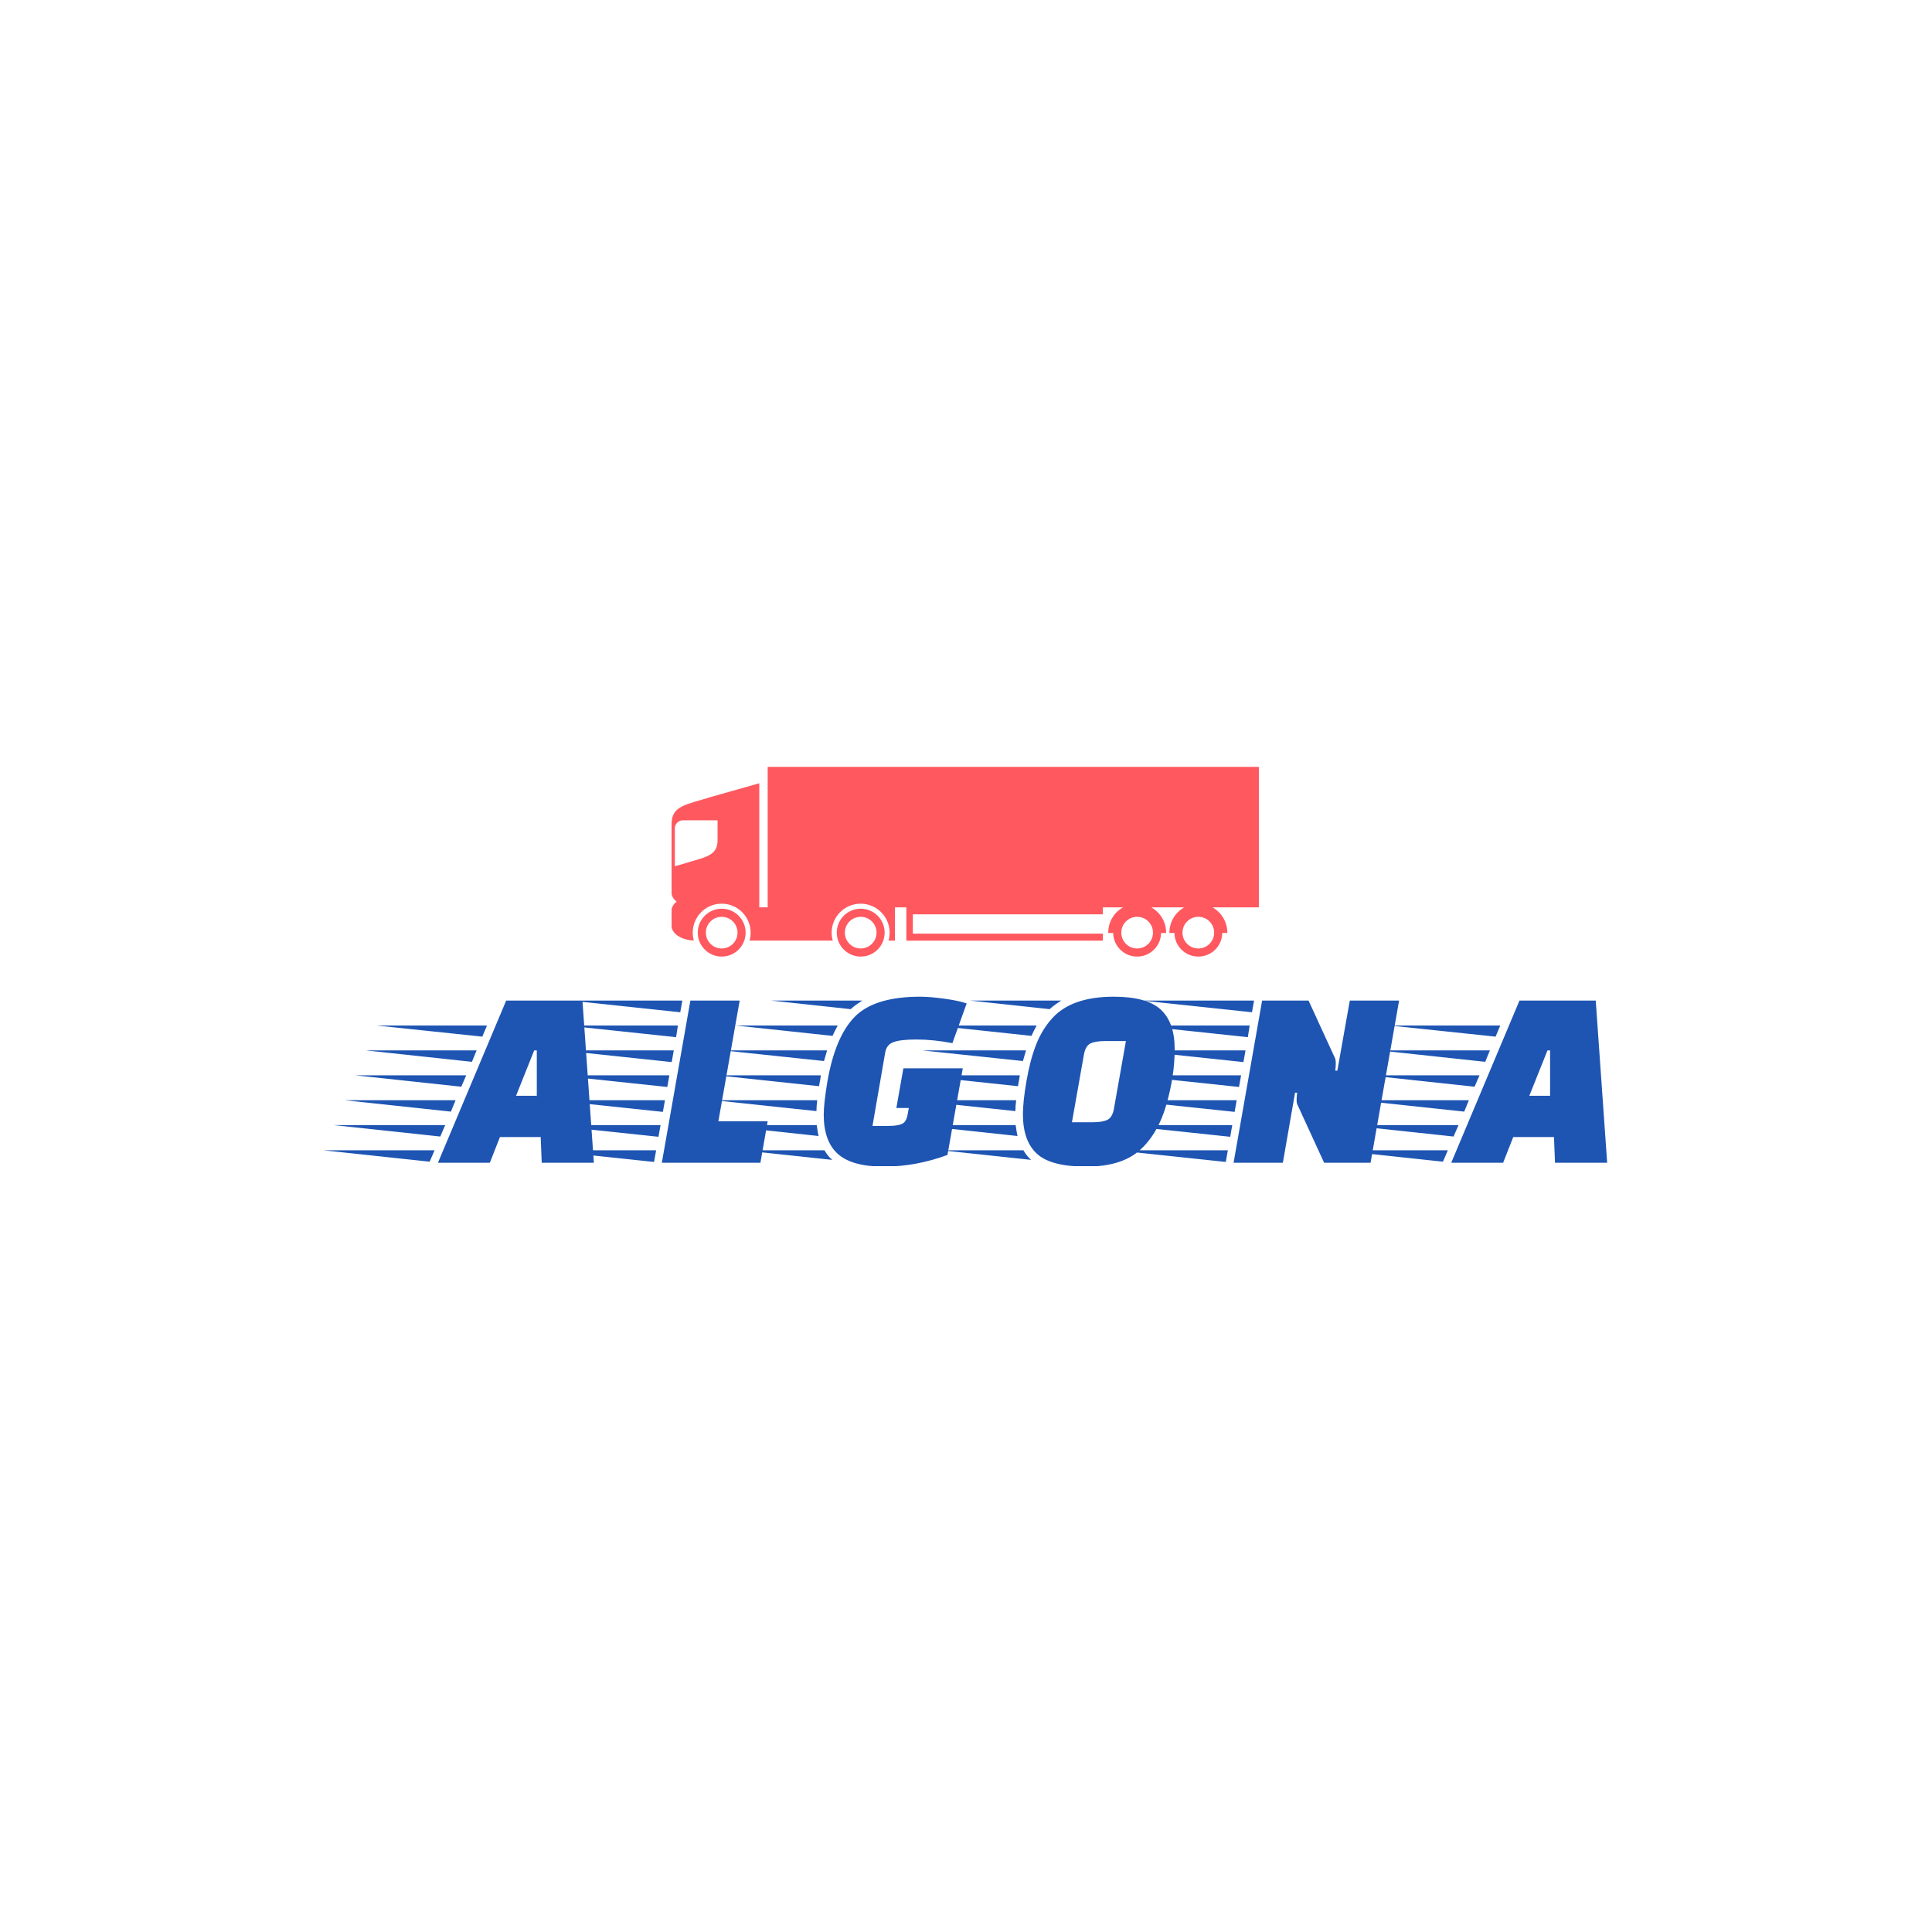
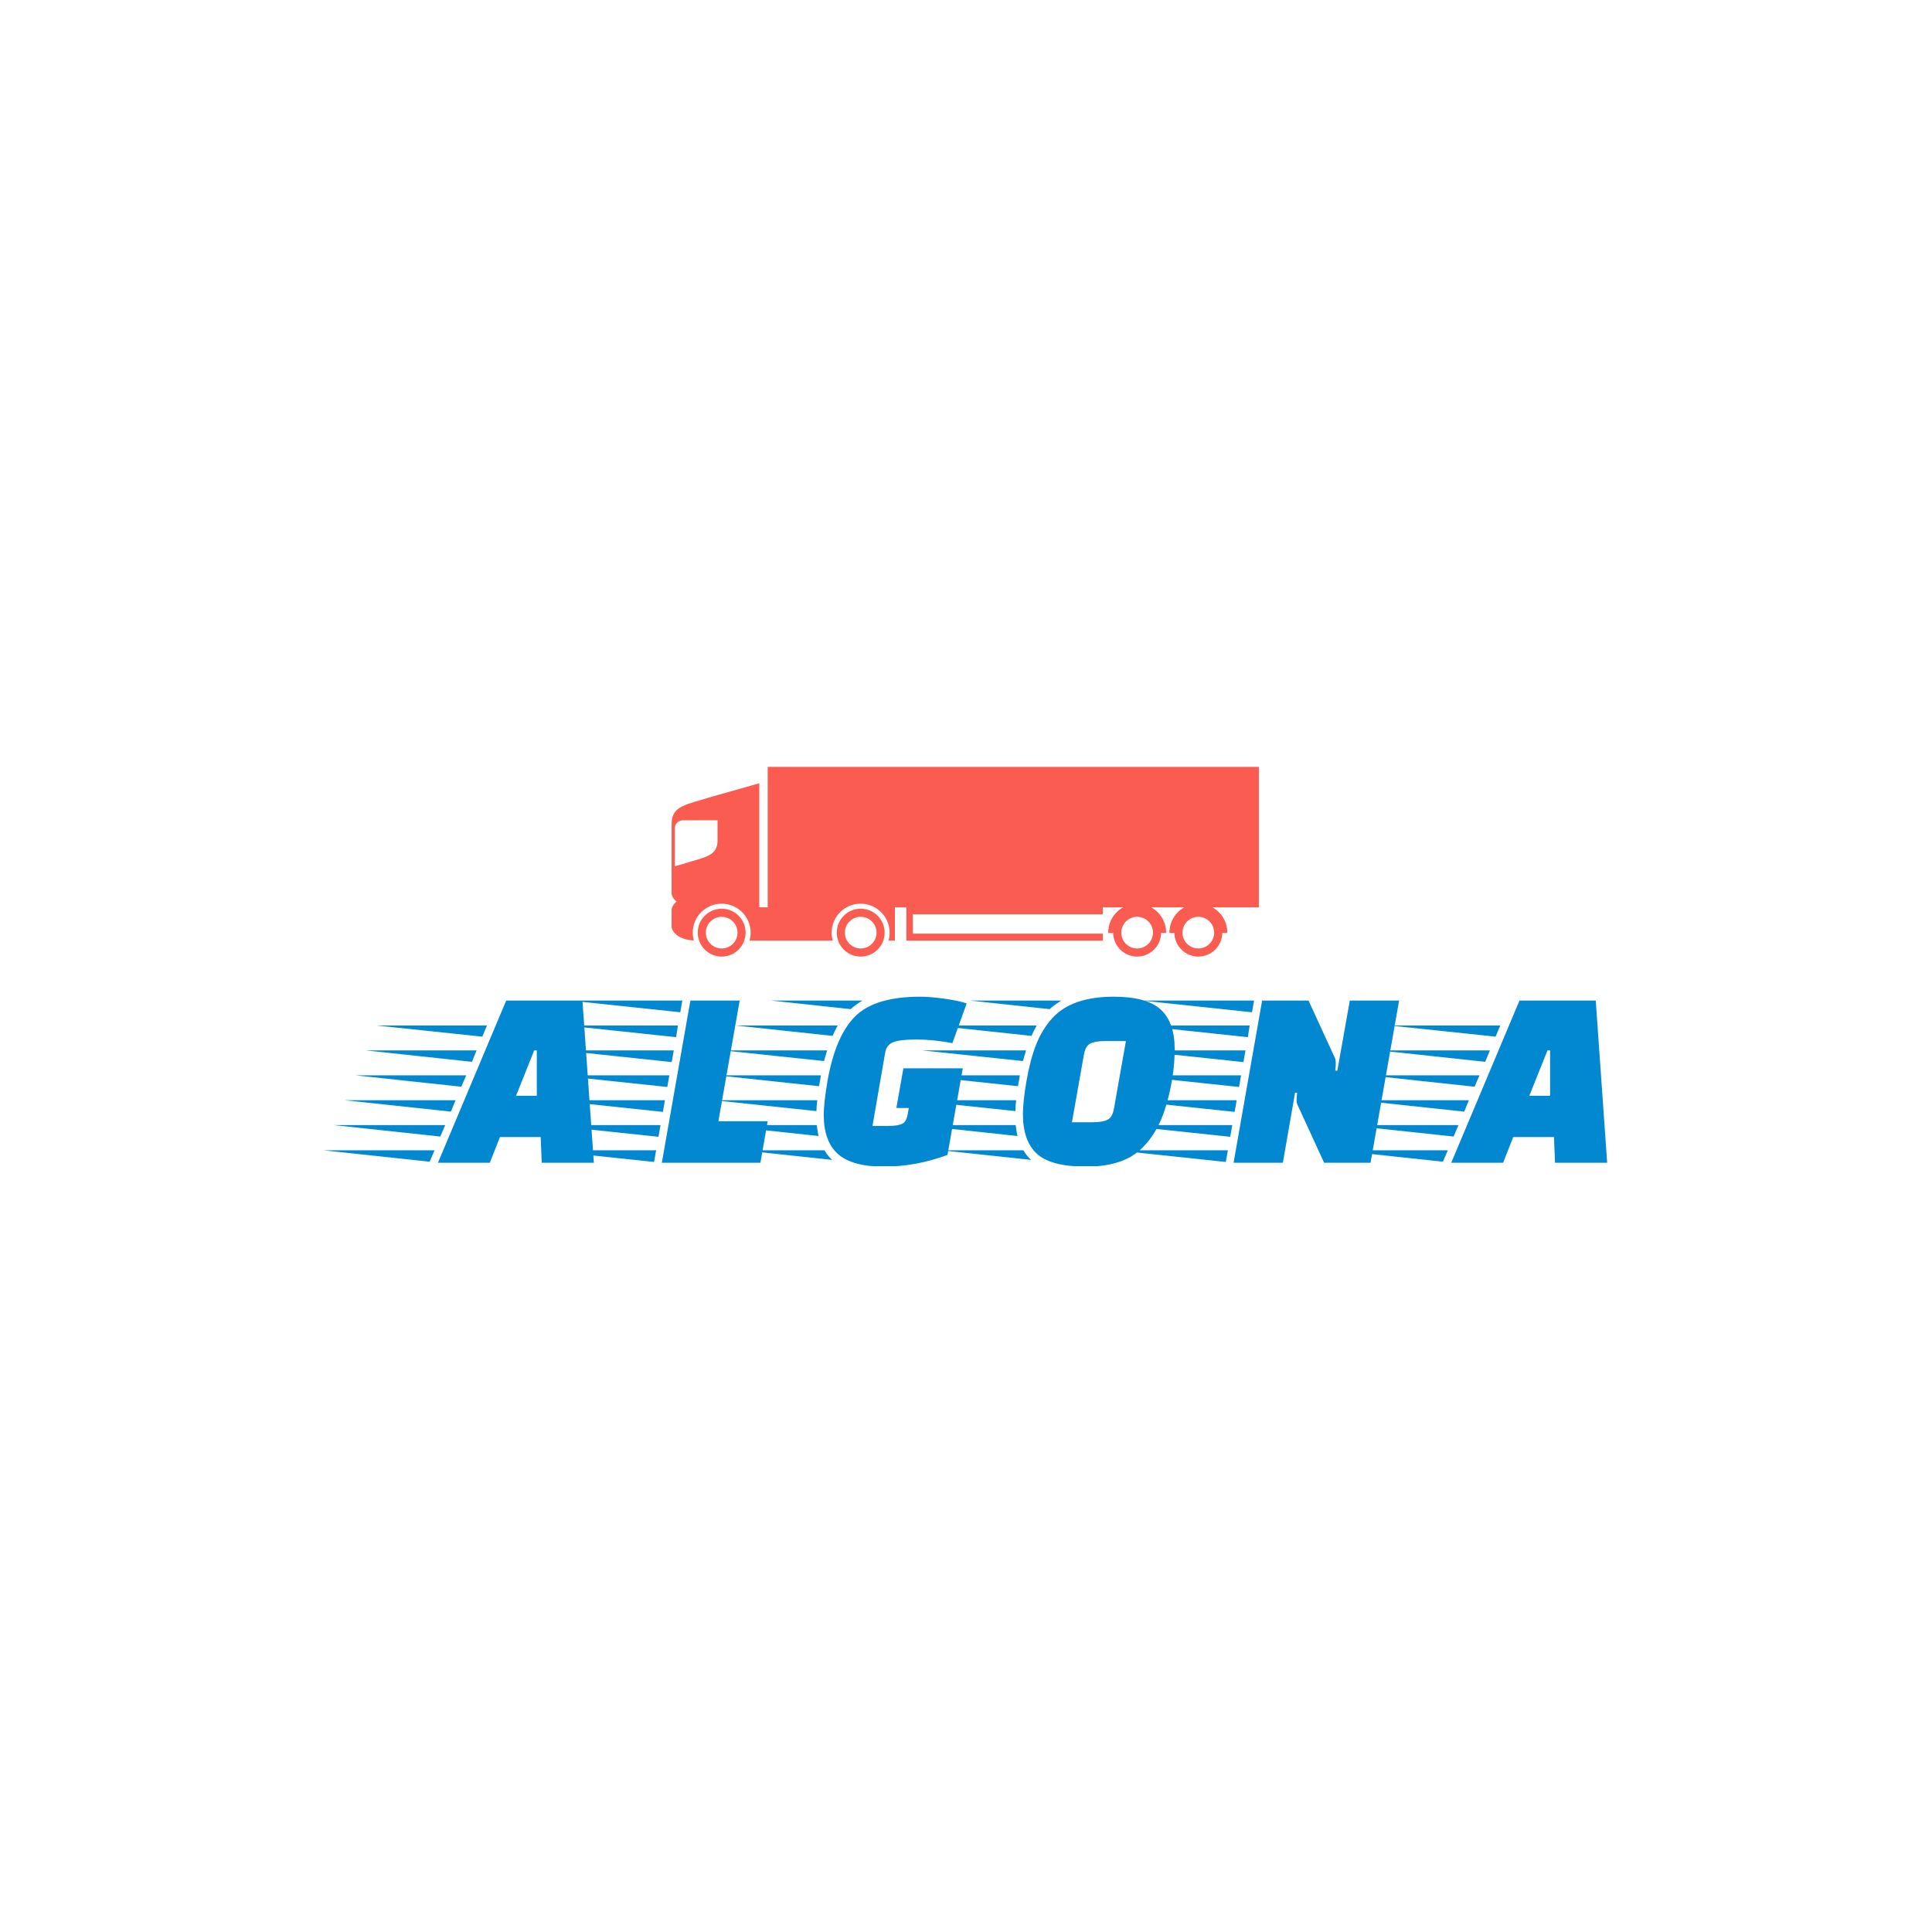
<svg xmlns="http://www.w3.org/2000/svg" version="1.1" width="1500" height="1500" viewBox="0 0 1500 1500">
  <rect width="1500" height="1500" fill="#ffffff" />
  <g transform="matrix(0.6666667,0,0,0.6666667,249.3939,595.3822)">
    <svg viewBox="0 0 396 123" data-background-color="#ffffff" preserveAspectRatio="xMidYMid meet" height="465" width="1500">
      <g id="tight-bounds" transform="matrix(1,0,0,1,0.24,-0.1516452)">
        <svg viewBox="0 0 395.52 123.303" height="123.303" width="395.52">
          <g>
            <svg viewBox="0 0 395.52 123.303" height="123.303" width="395.52">
              <g transform="matrix(1,0,0,1,0,70.95623)">
                <svg viewBox="0 0 395.52 52.347" height="52.347" width="395.52">
                  <g id="textblocktransform">
                    <svg viewBox="0 0 395.52 52.347" height="52.347" width="395.52" id="textblock">
                      <g>
                        <svg viewBox="0 0 395.52 52.347" height="52.347" width="395.52">
                          <g transform="matrix(1,0,0,1,0,0)">
-                             <svg width="395.52" viewBox="-12.5 -32 247.44 32.75" height="52.347" data-palette-color="#1e55b3">
-                               <path d="M21.55-4.95L19.6 0 9.6 0 22.75-31.25 37.45-31.25 39.65 0 29.6 0 29.4-4.95 21.55-4.95ZM24.65-12.9L28.65-12.9 28.65-21.65 28.15-21.65 24.65-12.9ZM8.95-2.4L8-0.2-12.5-2.4 8.95-2.4ZM11-7.25L10.05-5.05-10.45-7.25 11-7.25ZM13-12.05L12.1-9.85-8.4-12.05 13-12.05ZM15.05-16.85L14.1-14.65-6.35-16.85 15.05-16.85ZM17.05-21.65L16.15-19.45-4.3-21.65 17.05-21.65ZM21.1-31.25L20.2-29.1-0.2-31.25 21.1-31.25ZM19.05-26.45L18.15-24.3-2.25-26.45 19.05-26.45ZM-0.2-31.25L20.2-29.1 21.1-31.25-0.2-31.25ZM73.15-8L71.75 0 52.75 0 58.25-31.25 67.75-31.25 63.65-8 73.15-8ZM51.65-2.4L51.25-0.15 30.05-2.4 51.65-2.4ZM53.35-12.05L52.95-9.8 31.75-12.05 53.35-12.05ZM54.2-16.85L53.8-14.6 32.6-16.85 54.2-16.85ZM55.05-21.65L54.65-19.4 33.45-21.65 55.05-21.65ZM55.85-26.45L55.5-24.2 34.3-26.45 55.85-26.45ZM52.5-7.25L52.1-5 30.9-7.25 52.5-7.25ZM56.7-31.25L56.3-29 35.15-31.25 56.7-31.25ZM110.75-18.2L107.8-1.5Q101.7 0.75 95.55 0.75 89.4 0.75 86.67-1.7 83.95-4.15 83.95-9.25L83.95-9.25Q83.95-11.4 84.65-15.6L84.65-15.6Q86.15-24.3 89.95-28.15 93.75-32 102.55-32L102.55-32Q104.45-32 107.3-31.6 110.15-31.2 111.5-30.7L111.5-30.7 108.75-23.05Q105-23.75 101.87-23.75 98.75-23.75 97.4-23.25 96.05-22.75 95.8-21.25L95.8-21.25 93.35-7.1 96.5-7.1Q98.2-7.1 99.02-7.48 99.85-7.85 100.1-9.2L100.1-9.2 100.35-10.55 97.95-10.55 99.3-18.2 110.75-18.2ZM83.4-16.85L83.25-15.85Q83.15-15.45 83.05-14.75L83.05-14.75 63.4-16.85 83.4-16.85ZM62.85-12.05L82.7-12.05Q82.55-10.9 82.55-9.95L82.55-9.95 62.85-12.05ZM64.6-21.65L84.6-21.65 84-19.6 64.6-21.65ZM63.5-7.25L82.6-7.25Q82.8-5.85 82.95-5.15L82.95-5.15 63.5-7.25ZM66.95-26.45L86.65-26.45Q85.95-25.15 85.65-24.45L85.65-24.45 66.95-26.45ZM68.3-2.4L84.1-2.4Q84.75-1.25 85.6-0.55L85.6-0.55 68.3-2.4ZM73.85-31.25L91.4-31.25Q89.95-30.35 89.15-29.6L89.15-29.6 73.85-31.25ZM131.79-7.8L135.74-7.8Q137.69-7.8 138.64-8.28 139.59-8.75 139.89-10.45L139.89-10.45 142.19-23.45 138.19-23.45Q136.29-23.45 135.34-22.98 134.39-22.5 134.09-20.8L134.09-20.8 131.79-7.8ZM139.84-32L139.84-32Q146.19-32 148.89-29.53 151.59-27.05 151.59-21.9 151.59-16.75 149.97-11.13 148.34-5.5 144.82-2.38 141.29 0.75 134.52 0.75 127.74 0.75 125.04-1.73 122.34-4.2 122.34-9.35L122.34-9.35Q122.34-11.8 123.04-15.83 123.74-19.85 124.89-22.78 126.04-25.7 127.99-27.85L127.99-27.85Q131.74-32 139.84-32ZM121.74-16.85L121.59-15.85Q121.49-15.45 121.39-14.75L121.39-14.75 101.74-16.85 121.74-16.85ZM101.19-12.05L121.04-12.05Q120.89-10.9 120.89-9.95L120.89-9.95 101.19-12.05ZM102.94-21.65L122.94-21.65 122.34-19.6 102.94-21.65ZM101.84-7.25L120.94-7.25Q121.14-5.85 121.29-5.15L121.29-5.15 101.84-7.25ZM105.29-26.45L124.99-26.45Q124.29-25.15 123.99-24.45L123.99-24.45 105.29-26.45ZM106.64-2.4L122.44-2.4Q123.09-1.25 123.94-0.55L123.94-0.55 106.64-2.4ZM112.19-31.25L129.74-31.25Q128.29-30.35 127.49-29.6L127.49-29.6 112.19-31.25ZM180.39 0L175.29-11.1Q175.09-11.45 175.09-12.08 175.09-12.7 175.19-13.5L175.19-13.5 174.79-13.5 172.44 0 162.94 0 168.44-31.25 177.39-31.25 182.49-20.15Q182.64-19.8 182.64-19.18 182.64-18.55 182.54-17.75L182.54-17.75 182.94-17.75 185.34-31.25 194.84-31.25 189.34 0 180.39 0ZM161.84-2.4L161.44-0.15 140.24-2.4 161.84-2.4ZM163.54-12.05L163.14-9.8 141.94-12.05 163.54-12.05ZM164.39-16.85L163.99-14.6 142.79-16.85 164.39-16.85ZM165.24-21.65L164.84-19.4 143.64-21.65 165.24-21.65ZM166.04-26.45L165.69-24.2 144.49-26.45 166.04-26.45ZM162.69-7.25L162.29-5 141.09-7.25 162.69-7.25ZM166.89-31.25L166.49-29 145.34-31.25 166.89-31.25ZM216.84-4.95L214.89 0 204.89 0 218.04-31.25 232.74-31.25 234.94 0 224.89 0 224.69-4.95 216.84-4.95ZM219.94-12.9L223.94-12.9 223.94-21.65 223.44-21.65 219.94-12.9ZM204.24-2.4L203.29-0.2 182.79-2.4 204.24-2.4ZM206.29-7.25L205.34-5.05 184.84-7.25 206.29-7.25ZM208.29-12.05L207.39-9.85 186.89-12.05 208.29-12.05ZM210.34-16.85L209.39-14.65 188.94-16.85 210.34-16.85ZM212.34-21.65L211.44-19.45 190.99-21.65 212.34-21.65ZM216.39-31.25L215.49-29.1 195.09-31.25 216.39-31.25ZM214.34-26.45L213.44-24.3 193.04-26.45 214.34-26.45ZM195.09-31.25L215.49-29.1 216.39-31.25 195.09-31.25Z" opacity="1" transform="matrix(1,0,0,1,0,0)" fill="#1e55b3" class="wordmark-text-0" data-fill-palette-color="primary" id="text-0" />
+                             <svg width="395.52" viewBox="-12.5 -32 247.44 32.75" height="52.347" data-palette-color="#0288d1">
+                               <path d="M21.55-4.95L19.6 0 9.6 0 22.75-31.25 37.45-31.25 39.65 0 29.6 0 29.4-4.95 21.55-4.95ZM24.65-12.9L28.65-12.9 28.65-21.65 28.15-21.65 24.65-12.9ZM8.95-2.4L8-0.2-12.5-2.4 8.95-2.4ZM11-7.25L10.05-5.05-10.45-7.25 11-7.25ZM13-12.05L12.1-9.85-8.4-12.05 13-12.05ZM15.05-16.85L14.1-14.65-6.35-16.85 15.05-16.85ZM17.05-21.65L16.15-19.45-4.3-21.65 17.05-21.65ZM21.1-31.25L20.2-29.1-0.2-31.25 21.1-31.25ZM19.05-26.45L18.15-24.3-2.25-26.45 19.05-26.45ZM-0.2-31.25L20.2-29.1 21.1-31.25-0.2-31.25ZM73.15-8L71.75 0 52.75 0 58.25-31.25 67.75-31.25 63.65-8 73.15-8ZM51.65-2.4L51.25-0.15 30.05-2.4 51.65-2.4ZM53.35-12.05L52.95-9.8 31.75-12.05 53.35-12.05ZM54.2-16.85L53.8-14.6 32.6-16.85 54.2-16.85ZM55.05-21.65L54.65-19.4 33.45-21.65 55.05-21.65ZM55.85-26.45L55.5-24.2 34.3-26.45 55.85-26.45ZM52.5-7.25L52.1-5 30.9-7.25 52.5-7.25ZM56.7-31.25L56.3-29 35.15-31.25 56.7-31.25ZM110.75-18.2L107.8-1.5Q101.7 0.75 95.55 0.75 89.4 0.75 86.67-1.7 83.95-4.15 83.95-9.25L83.95-9.25Q83.95-11.4 84.65-15.6L84.65-15.6Q86.15-24.3 89.95-28.15 93.75-32 102.55-32L102.55-32Q104.45-32 107.3-31.6 110.15-31.2 111.5-30.7L111.5-30.7 108.75-23.05Q105-23.75 101.87-23.75 98.75-23.75 97.4-23.25 96.05-22.75 95.8-21.25L95.8-21.25 93.35-7.1 96.5-7.1Q98.2-7.1 99.02-7.48 99.85-7.85 100.1-9.2L100.1-9.2 100.35-10.55 97.95-10.55 99.3-18.2 110.75-18.2ZM83.4-16.85L83.25-15.85Q83.15-15.45 83.05-14.75L83.05-14.75 63.4-16.85 83.4-16.85ZM62.85-12.05L82.7-12.05Q82.55-10.9 82.55-9.95L82.55-9.95 62.85-12.05ZM64.6-21.65L84.6-21.65 84-19.6 64.6-21.65ZM63.5-7.25L82.6-7.25Q82.8-5.85 82.95-5.15L82.95-5.15 63.5-7.25ZM66.95-26.45L86.65-26.45Q85.95-25.15 85.65-24.45L85.65-24.45 66.95-26.45ZM68.3-2.4L84.1-2.4Q84.75-1.25 85.6-0.55L85.6-0.55 68.3-2.4ZM73.85-31.25L91.4-31.25Q89.95-30.35 89.15-29.6L89.15-29.6 73.85-31.25ZM131.79-7.8L135.74-7.8Q137.69-7.8 138.64-8.28 139.59-8.75 139.89-10.45L139.89-10.45 142.19-23.45 138.19-23.45Q136.29-23.45 135.34-22.98 134.39-22.5 134.09-20.8L134.09-20.8 131.79-7.8ZM139.84-32L139.84-32Q146.19-32 148.89-29.53 151.59-27.05 151.59-21.9 151.59-16.75 149.97-11.13 148.34-5.5 144.82-2.38 141.29 0.75 134.52 0.75 127.74 0.75 125.04-1.73 122.34-4.2 122.34-9.35L122.34-9.35Q122.34-11.8 123.04-15.83 123.74-19.85 124.89-22.78 126.04-25.7 127.99-27.85L127.99-27.85Q131.74-32 139.84-32ZM121.74-16.85L121.59-15.85Q121.49-15.45 121.39-14.75L121.39-14.75 101.74-16.85 121.74-16.85ZM101.19-12.05L121.04-12.05Q120.89-10.9 120.89-9.95L120.89-9.95 101.19-12.05ZM102.94-21.65L122.94-21.65 122.34-19.6 102.94-21.65ZM101.84-7.25L120.94-7.25Q121.14-5.85 121.29-5.15L121.29-5.15 101.84-7.25ZM105.29-26.45L124.99-26.45Q124.29-25.15 123.99-24.45L123.99-24.45 105.29-26.45ZM106.64-2.4L122.44-2.4Q123.09-1.25 123.94-0.55L123.94-0.55 106.64-2.4ZM112.19-31.25L129.74-31.25Q128.29-30.35 127.49-29.6L127.49-29.6 112.19-31.25ZM180.39 0L175.29-11.1Q175.09-11.45 175.09-12.08 175.09-12.7 175.19-13.5L175.19-13.5 174.79-13.5 172.44 0 162.94 0 168.44-31.25 177.39-31.25 182.49-20.15Q182.64-19.8 182.64-19.18 182.64-18.55 182.54-17.75L182.54-17.75 182.94-17.75 185.34-31.25 194.84-31.25 189.34 0 180.39 0ZM161.84-2.4L161.44-0.15 140.24-2.4 161.84-2.4ZM163.54-12.05L163.14-9.8 141.94-12.05 163.54-12.05ZM164.39-16.85L163.99-14.6 142.79-16.85 164.39-16.85ZM165.24-21.65L164.84-19.4 143.64-21.65 165.24-21.65ZM166.04-26.45L165.69-24.2 144.49-26.45 166.04-26.45ZM162.69-7.25L162.29-5 141.09-7.25 162.69-7.25ZM166.89-31.25L166.49-29 145.34-31.25 166.89-31.25ZM216.84-4.95L214.89 0 204.89 0 218.04-31.25 232.74-31.25 234.94 0 224.89 0 224.69-4.95 216.84-4.95ZM219.94-12.9L223.94-12.9 223.94-21.65 223.44-21.65 219.94-12.9ZM204.24-2.4L203.29-0.2 182.79-2.4 204.24-2.4ZM206.29-7.25L205.34-5.05 184.84-7.25 206.29-7.25ZM208.29-12.05L207.39-9.85 186.89-12.05 208.29-12.05ZM210.34-16.85L209.39-14.65 188.94-16.85 210.34-16.85ZM212.34-21.65L211.44-19.45 190.99-21.65 212.34-21.65ZM216.39-31.25L215.49-29.1 195.09-31.25 216.39-31.25ZM214.34-26.45L213.44-24.3 193.04-26.45 214.34-26.45ZM195.09-31.25L215.49-29.1 216.39-31.25 195.09-31.25Z" opacity="1" transform="matrix(1,0,0,1,0,0)" fill="#0288d1" class="wordmark-text-0" data-fill-palette-color="primary" id="text-0" />
                            </svg>
                          </g>
                        </svg>
                      </g>
                    </svg>
                  </g>
                </svg>
              </g>
              <g transform="matrix(1,0,0,1,107.3025,0)">
                <svg viewBox="0 0 180.915 58.598" height="58.598" width="180.915">
                  <g>
                    <svg version="1.1" x="0" y="0" viewBox="0.198 32.884 99.54 32.241" enable-background="new 0 0 100 100" xml:space="preserve" height="58.598" width="180.915" class="icon-icon-0" data-fill-palette-color="accent" id="icon-0">
-                       <g fill="#ff585f" data-fill-palette-color="accent">
-                         <path d="M76.424 61.068c0 1.481 1.199 2.683 2.683 2.683s2.683-1.201 2.683-2.683c0-1.483-1.199-2.684-2.683-2.684S76.424 59.585 76.424 61.068L76.424 61.068zM86.794 61.068c0 1.481 1.203 2.683 2.683 2.683 1.483 0 2.683-1.201 2.683-2.683 0-1.483-1.199-2.684-2.683-2.684C87.997 58.385 86.794 59.585 86.794 61.068L86.794 61.068zM7.991 45.406v-3.381H2.119c-0.757 0-1.37 0.613-1.37 1.371v6.418l1.364-0.386C5.876 48.245 7.991 48.141 7.991 45.406L7.991 45.406zM27.331 61.068c0 0.469 0.065 0.921 0.188 1.35H15.062h-0.546-0.269H13.41c0.123-0.429 0.188-0.881 0.188-1.35 0-2.711-2.197-4.909-4.907-4.909-2.711 0-4.907 2.198-4.907 4.909 0 0.463 0.063 0.912 0.185 1.337-2.705-0.146-3.771-1.564-3.771-2.388v-0.477-2.293c0-0.407 0.261-0.963 0.854-1.434-0.593-0.475-0.854-1.029-0.854-1.437V42.665c0-3.139 2.426-3.258 6.745-4.616 0 0 7.663-2.16 8.119-2.299v19.096 1.933l1.426 0.001V32.884h83.25v23.896h-7.866c1.503 0.837 2.521 2.445 2.521 4.289v0.053h-0.86c-0.025 2.214-1.83 4.003-4.056 4.003-2.221 0-4.024-1.789-4.054-4.003h-0.844l-0.002-0.053c0-1.844 1.018-3.452 2.521-4.289h-5.599c1.506 0.837 2.52 2.445 2.52 4.289v0.053h-0.856c-0.027 2.214-1.832 4.003-4.056 4.003-2.221 0-4.028-1.789-4.058-4.003h-0.845v-0.053c0-1.844 1.019-3.452 2.521-4.289h-3.433v1.186H41.088v3.275h32.205v1.187H39.99v-5.647l-1.939-0.001v5.64h-1.085c0.123-0.429 0.188-0.881 0.188-1.35 0-1.845-1.019-3.453-2.523-4.29-0.715-0.395-1.527-0.619-2.393-0.619C29.529 56.159 27.331 58.357 27.331 61.068L27.331 61.068zM6.007 61.068c0 1.481 1.202 2.683 2.685 2.683 1.481 0 2.683-1.201 2.683-2.683 0-1.483-1.201-2.684-2.683-2.684C7.209 58.385 6.007 59.585 6.007 61.068L6.007 61.068zM4.635 61.068c0-2.238 1.816-4.057 4.057-4.057 2.239 0 4.056 1.818 4.056 4.057 0 2.24-1.816 4.056-4.056 4.056C6.451 65.124 4.635 63.309 4.635 61.068L4.635 61.068zM29.569 61.068c0 1.481 1.202 2.683 2.685 2.683s2.684-1.201 2.684-2.683c0-1.483-1.201-2.684-2.684-2.684S29.569 59.585 29.569 61.068L29.569 61.068zM28.197 61.068c0-2.238 1.816-4.057 4.057-4.057 2.239 0 4.057 1.818 4.057 4.057 0 2.24-1.817 4.056-4.057 4.056C30.014 65.124 28.197 63.309 28.197 61.068L28.197 61.068z" fill="#ff585f" data-fill-palette-color="accent" />
+                       <g fill="#fb5c51" data-fill-palette-color="accent">
+                         <path d="M76.424 61.068c0 1.481 1.199 2.683 2.683 2.683s2.683-1.201 2.683-2.683c0-1.483-1.199-2.684-2.683-2.684S76.424 59.585 76.424 61.068L76.424 61.068zM86.794 61.068c0 1.481 1.203 2.683 2.683 2.683 1.483 0 2.683-1.201 2.683-2.683 0-1.483-1.199-2.684-2.683-2.684C87.997 58.385 86.794 59.585 86.794 61.068L86.794 61.068zM7.991 45.406v-3.381H2.119c-0.757 0-1.37 0.613-1.37 1.371v6.418l1.364-0.386C5.876 48.245 7.991 48.141 7.991 45.406L7.991 45.406zM27.331 61.068c0 0.469 0.065 0.921 0.188 1.35H15.062h-0.546-0.269H13.41c0.123-0.429 0.188-0.881 0.188-1.35 0-2.711-2.197-4.909-4.907-4.909-2.711 0-4.907 2.198-4.907 4.909 0 0.463 0.063 0.912 0.185 1.337-2.705-0.146-3.771-1.564-3.771-2.388v-0.477-2.293c0-0.407 0.261-0.963 0.854-1.434-0.593-0.475-0.854-1.029-0.854-1.437V42.665c0-3.139 2.426-3.258 6.745-4.616 0 0 7.663-2.16 8.119-2.299v19.096 1.933l1.426 0.001V32.884h83.25v23.896h-7.866c1.503 0.837 2.521 2.445 2.521 4.289v0.053h-0.86c-0.025 2.214-1.83 4.003-4.056 4.003-2.221 0-4.024-1.789-4.054-4.003h-0.844l-0.002-0.053c0-1.844 1.018-3.452 2.521-4.289h-5.599c1.506 0.837 2.52 2.445 2.52 4.289v0.053h-0.856c-0.027 2.214-1.832 4.003-4.056 4.003-2.221 0-4.028-1.789-4.058-4.003h-0.845v-0.053c0-1.844 1.019-3.452 2.521-4.289h-3.433v1.186H41.088v3.275h32.205v1.187H39.99v-5.647l-1.939-0.001v5.64h-1.085c0.123-0.429 0.188-0.881 0.188-1.35 0-1.845-1.019-3.453-2.523-4.29-0.715-0.395-1.527-0.619-2.393-0.619C29.529 56.159 27.331 58.357 27.331 61.068L27.331 61.068zM6.007 61.068c0 1.481 1.202 2.683 2.685 2.683 1.481 0 2.683-1.201 2.683-2.683 0-1.483-1.201-2.684-2.683-2.684C7.209 58.385 6.007 59.585 6.007 61.068L6.007 61.068zM4.635 61.068c0-2.238 1.816-4.057 4.057-4.057 2.239 0 4.056 1.818 4.056 4.057 0 2.24-1.816 4.056-4.056 4.056C6.451 65.124 4.635 63.309 4.635 61.068L4.635 61.068zM29.569 61.068c0 1.481 1.202 2.683 2.685 2.683s2.684-1.201 2.684-2.683c0-1.483-1.201-2.684-2.684-2.684S29.569 59.585 29.569 61.068L29.569 61.068zM28.197 61.068c0-2.238 1.816-4.057 4.057-4.057 2.239 0 4.057 1.818 4.057 4.057 0 2.24-1.817 4.056-4.057 4.056C30.014 65.124 28.197 63.309 28.197 61.068L28.197 61.068z" fill="#fb5c51" data-fill-palette-color="accent" />
                      </g>
                    </svg>
                  </g>
                </svg>
              </g>
              <g />
            </svg>
          </g>
          <defs />
        </svg>
        <rect width="395.52" height="123.303" fill="none" stroke="none" visibility="hidden" />
      </g>
    </svg>
  </g>
</svg>
